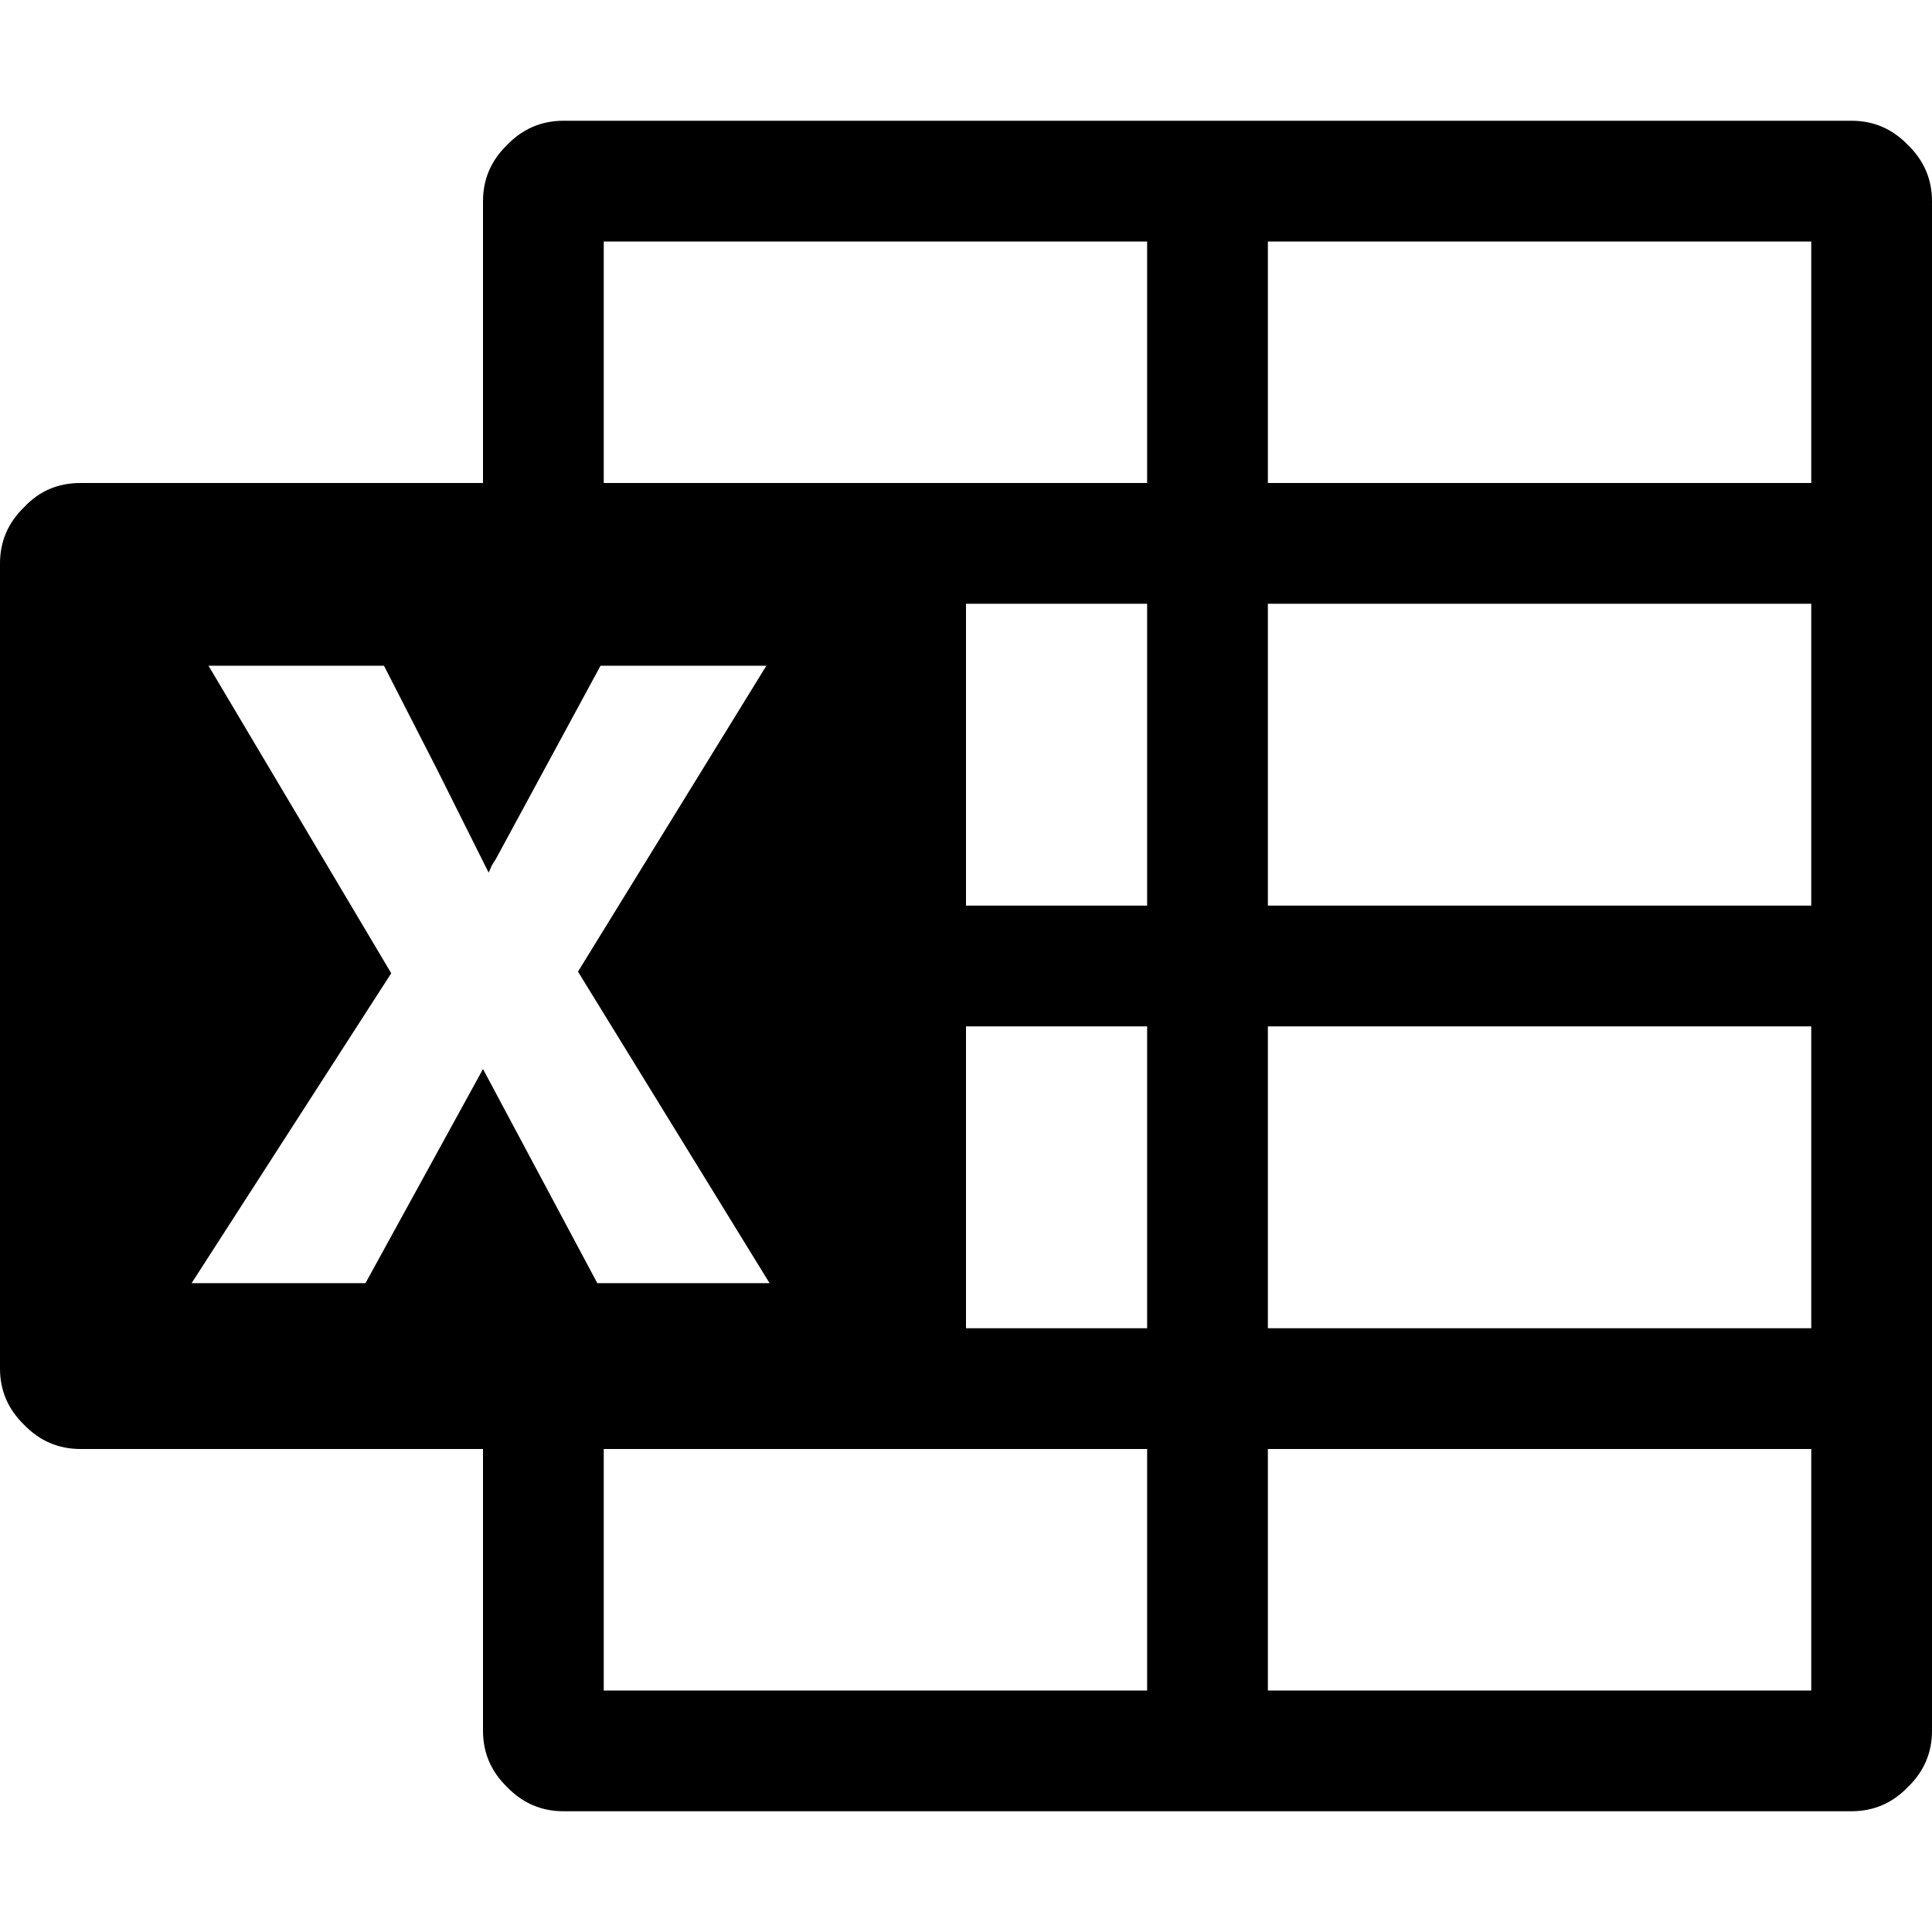
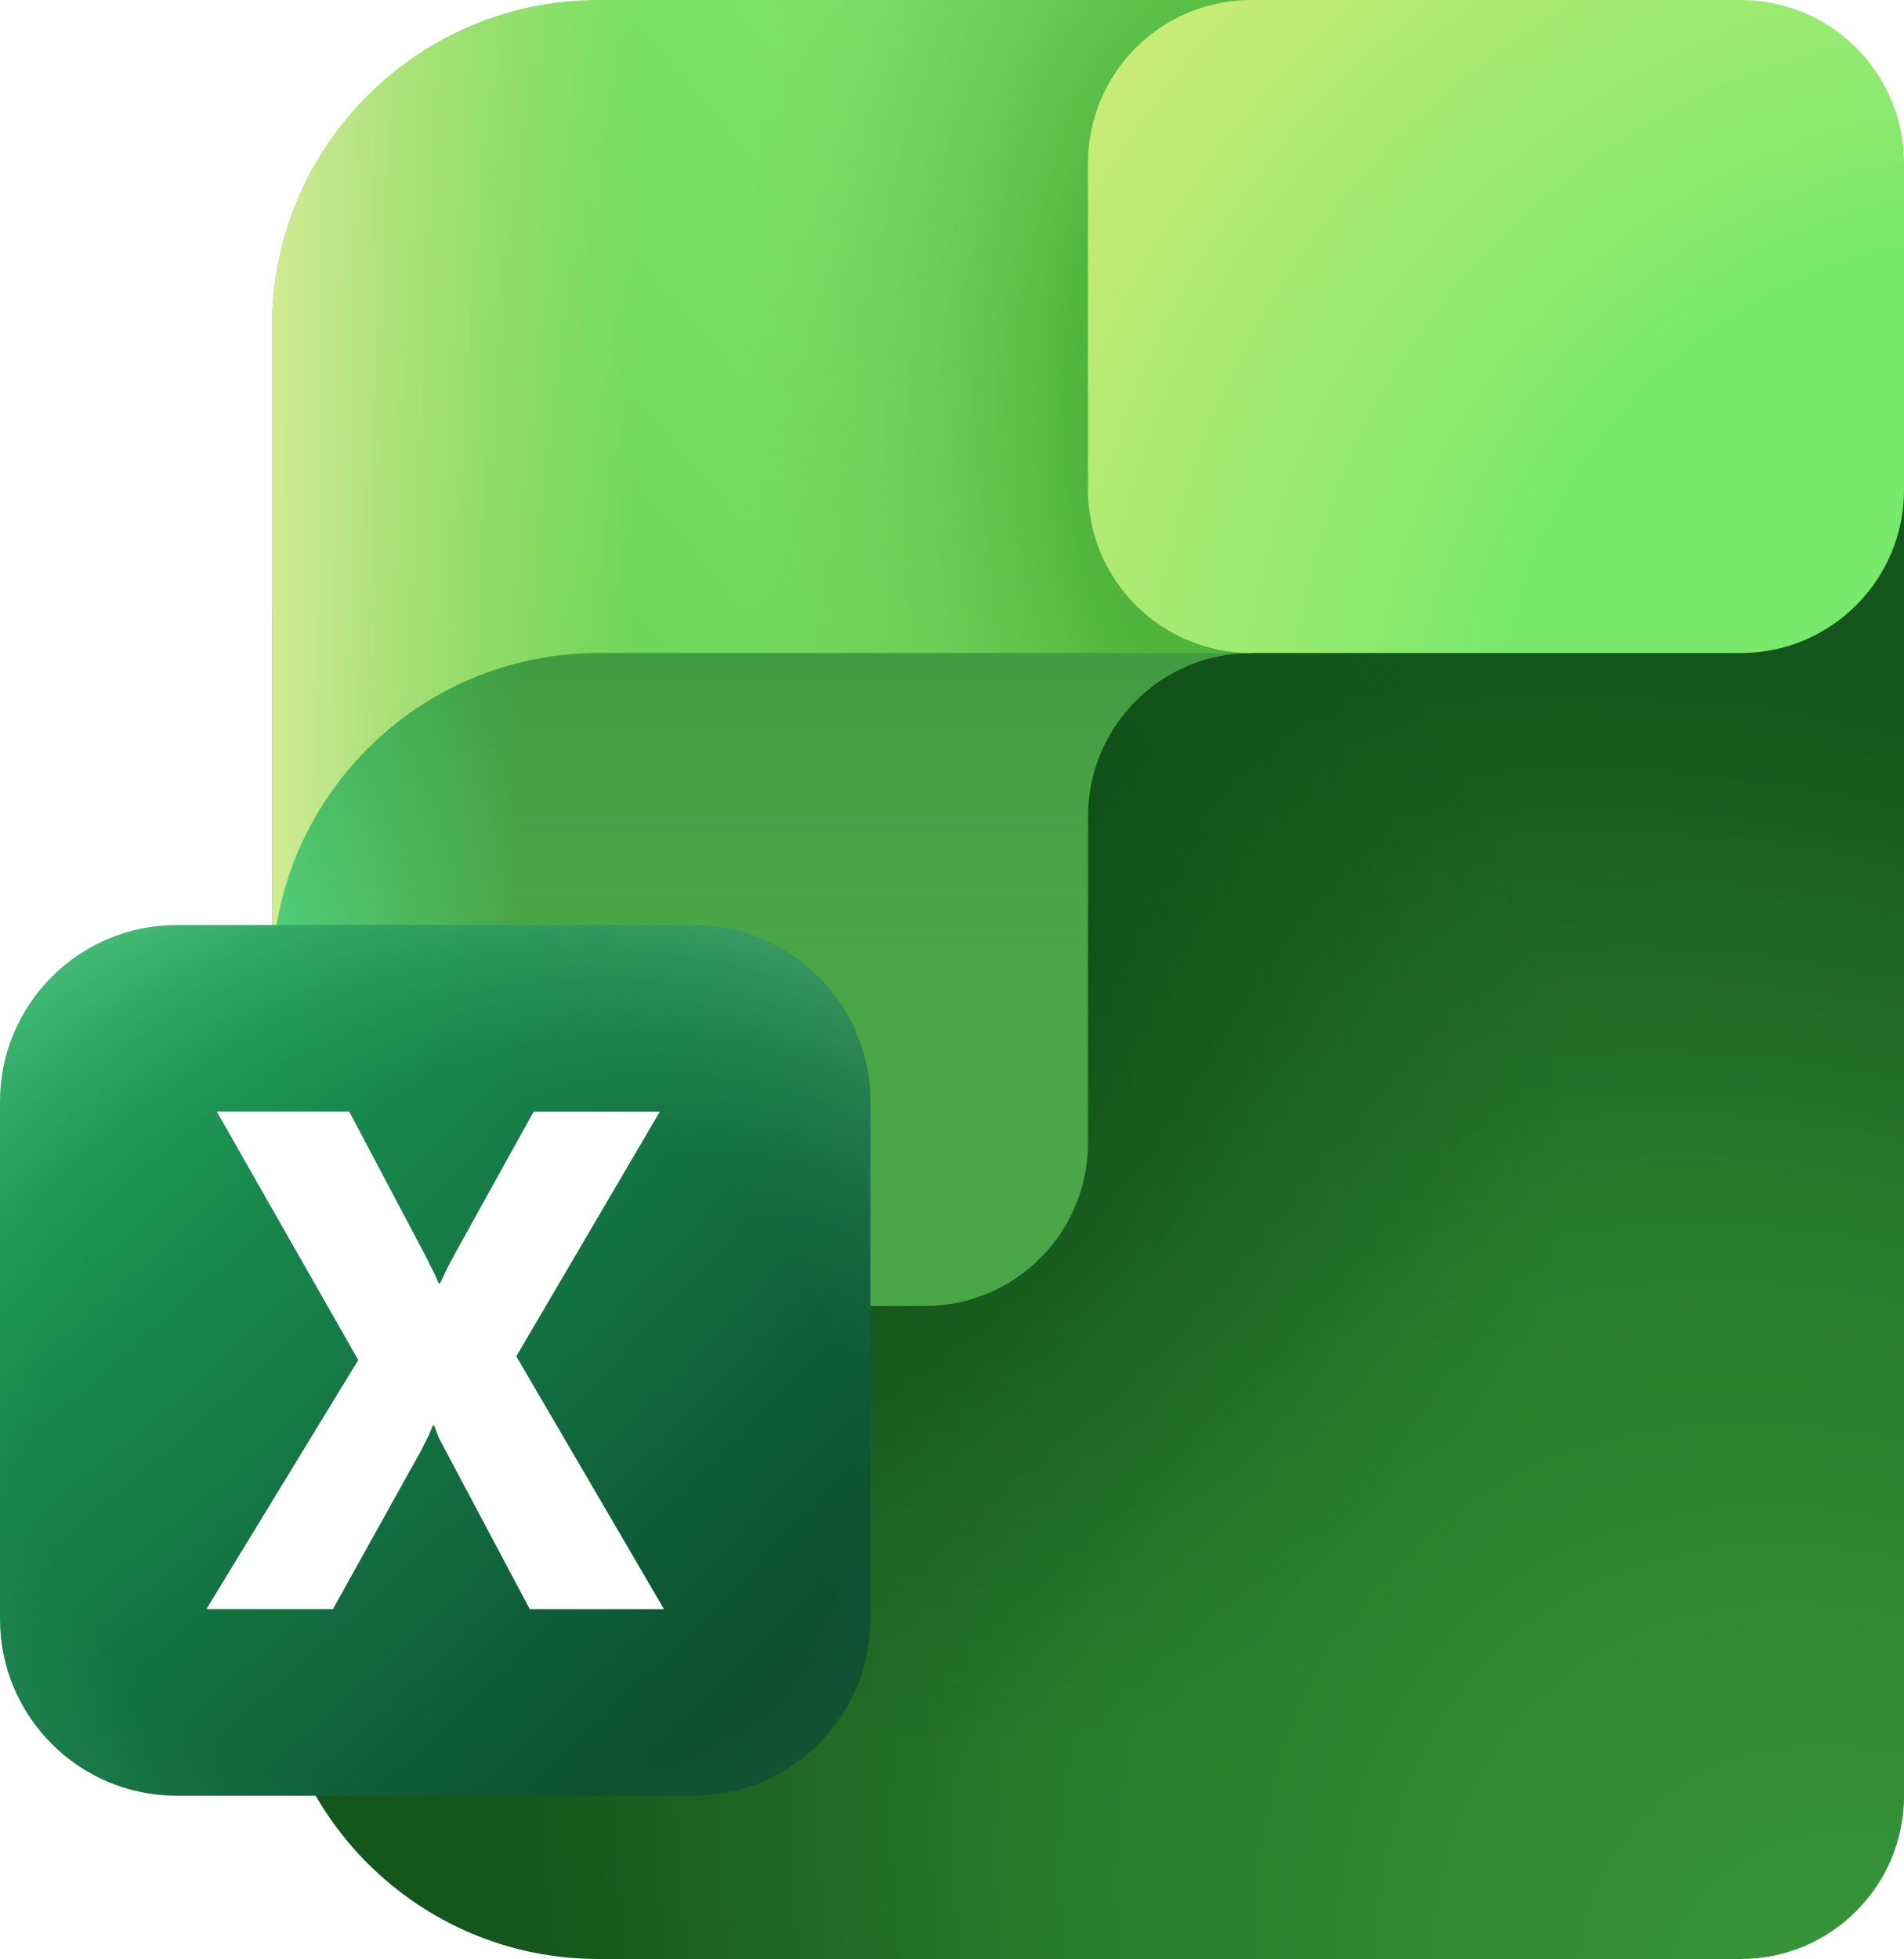
- <svg xmlns="http://www.w3.org/2000/svg" role="img" viewBox="0 0 24 24">
-   <path d="M23 1.5q.41 0 .7.3.3.29.3.7v19q0 .41-.3.7-.29.3-.7.3H7q-.41 0-.7-.3-.3-.29-.3-.7V18H1q-.41 0-.7-.3-.3-.29-.3-.7V7q0-.41.3-.7Q.58 6 1 6h5V2.5q0-.41.3-.7.29-.3.7-.3zM6 13.28l1.42 2.66h2.14l-2.38-3.87 2.34-3.8H7.46l-1.3 2.4-.05.08-.04.09-.64-1.28-.66-1.29H2.59l2.27 3.82-2.48 3.85h2.16zM14.25 21v-3H7.5v3zm0-4.5v-3.75H12v3.75zm0-5.25V7.5H12v3.75zm0-5.25V3H7.5v3zm8.25 15v-3h-6.75v3zm0-4.5v-3.75h-6.75v3.75zm0-5.25V7.5h-6.75v3.75zm0-5.25V3h-6.75v3Z" />
+ <svg xmlns="http://www.w3.org/2000/svg" width="486px" height="500px" viewBox="0 0 486 500" version="1.1">
+   <defs>
+     <radialGradient id="radial0" gradientUnits="userSpaceOnUse" cx="-746.66" cy="781.44" fx="-746.66" fy="781.44" r="13.89" gradientTransform="matrix(-28.32595,-29.80763,-23.11916,21.97986,-2596.39,-38900.309)">
+       <stop offset="0.06" style="stop-color:rgb(21.569%,58.431%,22.353%);stop-opacity:1;" />
+       <stop offset="0.42" style="stop-color:rgb(16.078%,48.627%,17.647%);stop-opacity:1;" />
+       <stop offset="0.7" style="stop-color:rgb(8.235%,33.725%,10.98%);stop-opacity:1;" />
+     </radialGradient>
+     <radialGradient id="radial1" gradientUnits="userSpaceOnUse" cx="-773.19" cy="771.25" fx="-773.19" fy="771.25" r="13.89" gradientTransform="matrix(-11.97612,-11.58137,-8.958526,9.268059,-2155.12,-15858.88)">
+       <stop offset="0" style="stop-color:rgb(2.745%,23.137%,6.275%);stop-opacity:0.698;" />
+       <stop offset="0.99" style="stop-color:rgb(3.137%,29.02%,7.451%);stop-opacity:0;" />
+     </radialGradient>
+     <linearGradient id="linear0" gradientUnits="userSpaceOnUse" x1="69.43" y1="210.33" x2="260.84" y2="210.33" gradientTransform="matrix(1,0,0,-1,0,502)">
+       <stop offset="0" style="stop-color:rgb(32.157%,81.961%,48.627%);stop-opacity:1;" />
+       <stop offset="0.33" style="stop-color:rgb(29.02%,65.098%,27.843%);stop-opacity:1;" />
+     </linearGradient>
+     <linearGradient id="linear1" gradientUnits="userSpaceOnUse" x1="194.4" y1="335.33" x2="194.4" y2="161.68" gradientTransform="matrix(1,0,0,-1,0,502)">
+       <stop offset="0" style="stop-color:rgb(16.078%,52.157%,18.431%);stop-opacity:0.302;" />
+       <stop offset="0.5" style="stop-color:rgb(29.02%,65.098%,27.843%);stop-opacity:0;" />
+     </linearGradient>
+     <linearGradient id="linear2" gradientUnits="userSpaceOnUse" x1="80.49" y1="297.22" x2="311.45" y2="497.54" gradientTransform="matrix(1,0,0,-1,0,502)">
+       <stop offset="0" style="stop-color:rgb(40%,81.569%,32.157%);stop-opacity:1;" />
+       <stop offset="1" style="stop-color:rgb(52.157%,91.373%,44.706%);stop-opacity:1;" />
+     </linearGradient>
+     <radialGradient id="radial2" gradientUnits="userSpaceOnUse" cx="-824.11" cy="810.99" fx="-824.11" fy="810.99" r="13.89" gradientTransform="matrix(-9.02,-0.000000000000001105,-0.000000000000002338,19.09,-7120.4,-15378.69)">
+       <stop offset="0.29" style="stop-color:rgb(30.588%,70.588%,23.137%);stop-opacity:1;" />
+       <stop offset="1" style="stop-color:rgb(44.706%,80%,38.039%);stop-opacity:0;" />
+     </radialGradient>
+     <linearGradient id="linear3" gradientUnits="userSpaceOnUse" x1="182.11" y1="377" x2="69.43" y2="377" gradientTransform="matrix(1,0,0,-1,0,502)">
+       <stop offset="0.18" style="stop-color:rgb(75.294%,87.843%,45.882%);stop-opacity:0;" />
+       <stop offset="1" style="stop-color:rgb(81.961%,92.157%,58.431%);stop-opacity:1;" />
+     </linearGradient>
+     <radialGradient id="radial3" gradientUnits="userSpaceOnUse" cx="-769.14" cy="808.9" fx="-769.14" fy="808.9" r="13.89" gradientTransform="matrix(-16.9077,-13.68182,13.64112,-16.86345,-23523.369,3309.71)">
+       <stop offset="0.44" style="stop-color:rgb(47.451%,91.373%,42.745%);stop-opacity:1;" />
+       <stop offset="1" style="stop-color:rgb(81.569%,92.157%,46.275%);stop-opacity:1;" />
+     </radialGradient>
+     <radialGradient id="radial4" gradientUnits="userSpaceOnUse" cx="-675.64" cy="793.28" fx="-675.64" fy="793.28" r="13.89" gradientTransform="matrix(15.99197,15.99755,45.54153,-45.54797,-25315.85,47178.18)">
+       <stop offset="0" style="stop-color:rgb(12.549%,65.882%,36.863%);stop-opacity:1;" />
+       <stop offset="0.94" style="stop-color:rgb(3.529%,26.667%,16.471%);stop-opacity:1;" />
+     </radialGradient>
+     <radialGradient id="radial5" gradientUnits="userSpaceOnUse" cx="-657.62" cy="853.99" fx="-657.62" fy="853.99" r="13.89" gradientTransform="matrix(0.000000000000000686,11.2,12.9,-0.00000000000000079,-10902.85,7734.8)">
+       <stop offset="0.58" style="stop-color:rgb(20%,65.098%,38.431%);stop-opacity:0;" />
+       <stop offset="0.97" style="stop-color:rgb(59.608%,94.118%,69.02%);stop-opacity:0.302;" />
+     </radialGradient>
+   </defs>
+   <g id="surface1">
+     <path style=" stroke:none;fill-rule:nonzero;fill:url(#radial0);" d="M 69.43 159.719 C 69.43 125.199 97.41 97.219 131.922 97.219 L 486.012 97.219 L 486.012 458.328 C 486.012 481.34 467.359 500 444.352 500 L 152.738 500 C 106.73 500 69.43 462.691 69.43 416.672 Z M 69.43 159.719 " />
+     <path style=" stroke:none;fill-rule:nonzero;fill:url(#radial1);" d="M 69.43 159.719 C 69.43 125.199 97.41 97.219 131.922 97.219 L 486.012 97.219 L 486.012 458.328 C 486.012 481.34 467.359 500 444.352 500 L 152.738 500 C 106.73 500 69.43 462.691 69.43 416.672 Z M 69.43 159.719 " />
+     <path style=" stroke:none;fill-rule:nonzero;fill:url(#linear0);" d="M 69.43 229.172 C 69.43 194.648 97.41 166.672 131.922 166.672 L 319.379 166.672 C 296.371 166.672 277.719 185.328 277.719 208.34 L 277.719 291.672 C 277.719 314.68 259.07 333.34 236.059 333.34 L 152.75 333.34 C 106.738 333.34 69.441 370.648 69.441 416.672 L 69.441 229.172 Z M 69.43 229.172 " />
+     <path style=" stroke:none;fill-rule:nonzero;fill:url(#linear1);" d="M 69.43 229.172 C 69.43 194.648 97.41 166.672 131.922 166.672 L 319.379 166.672 C 296.371 166.672 277.719 185.328 277.719 208.34 L 277.719 291.672 C 277.719 314.68 259.07 333.34 236.059 333.34 L 152.75 333.34 C 106.738 333.34 69.441 370.648 69.441 416.672 L 69.441 229.172 Z M 69.43 229.172 " />
+     <path style=" stroke:none;fill-rule:nonzero;fill:url(#linear2);" d="M 69.43 83.328 C 69.43 37.309 106.73 0 152.738 0 L 319.371 0 L 319.371 166.672 L 152.738 166.672 C 106.73 166.672 69.43 203.98 69.43 250 Z M 69.43 83.328 " />
+     <path style=" stroke:none;fill-rule:nonzero;fill:url(#radial2);" d="M 69.43 83.328 C 69.43 37.309 106.73 0 152.738 0 L 319.371 0 L 319.371 166.672 L 152.738 166.672 C 106.73 166.672 69.43 203.98 69.43 250 Z M 69.43 83.328 " />
+     <path style=" stroke:none;fill-rule:nonzero;fill:url(#linear3);" d="M 69.43 83.328 C 69.43 37.309 106.73 0 152.738 0 L 319.371 0 L 319.371 166.672 L 152.738 166.672 C 106.73 166.672 69.43 203.98 69.43 250 Z M 69.43 83.328 " />
+     <path style=" stroke:none;fill-rule:nonzero;fill:url(#radial3);" d="M 319.371 0 L 444.34 0 C 467.348 0 486 18.652 486 41.66 L 486 125.012 C 486 148.02 467.348 166.672 444.34 166.672 L 319.371 166.672 C 296.363 166.672 277.711 148.02 277.711 125.012 L 277.711 41.66 C 277.711 18.652 296.363 0 319.371 0 Z M 319.371 0 " />
+     <path style=" stroke:none;fill-rule:nonzero;fill:url(#radial4);" d="M 45.129 236.109 L 177.039 236.109 C 201.965 236.109 222.172 256.316 222.172 281.238 L 222.172 413.199 C 222.172 438.125 201.965 458.328 177.039 458.328 L 45.129 458.328 C 20.207 458.328 0 438.125 0 413.199 L 0 281.238 C 0 256.316 20.207 236.109 45.129 236.109 Z M 45.129 236.109 " />
+     <path style=" stroke:none;fill-rule:nonzero;fill:url(#radial5);" d="M 45.129 236.109 L 177.039 236.109 C 201.965 236.109 222.172 256.316 222.172 281.238 L 222.172 413.199 C 222.172 438.125 201.965 458.328 177.039 458.328 L 45.129 458.328 C 20.207 458.328 0 438.125 0 413.199 L 0 281.238 C 0 256.316 20.207 236.109 45.129 236.109 Z M 45.129 236.109 " />
+     <path style=" stroke:none;fill-rule:nonzero;fill:rgb(100%,100%,100%);fill-opacity:1;" d="M 169.48 410.711 L 135.23 410.711 L 113.73 370.238 C 112.961 368.82 112.371 367.699 111.961 366.871 C 111.609 365.988 111.219 364.98 110.809 363.859 L 110.461 363.859 C 109.93 365.281 109.43 366.43 108.961 367.309 C 108.488 368.199 107.93 369.289 107.281 370.59 L 84.98 410.699 L 52.68 410.699 L 91.441 347.121 L 55.34 283.719 L 89.141 283.719 L 108.25 319.852 C 109.02 321.328 109.672 322.629 110.199 323.75 C 110.789 324.809 111.379 326.078 111.969 327.559 L 112.32 327.559 C 113.141 325.852 113.789 324.488 114.27 323.488 C 114.801 322.488 115.512 321.16 116.391 319.512 L 136.211 283.738 L 168.422 283.738 L 131.789 346.172 L 169.488 410.719 Z M 169.48 410.711 " />
+   </g>
</svg>
